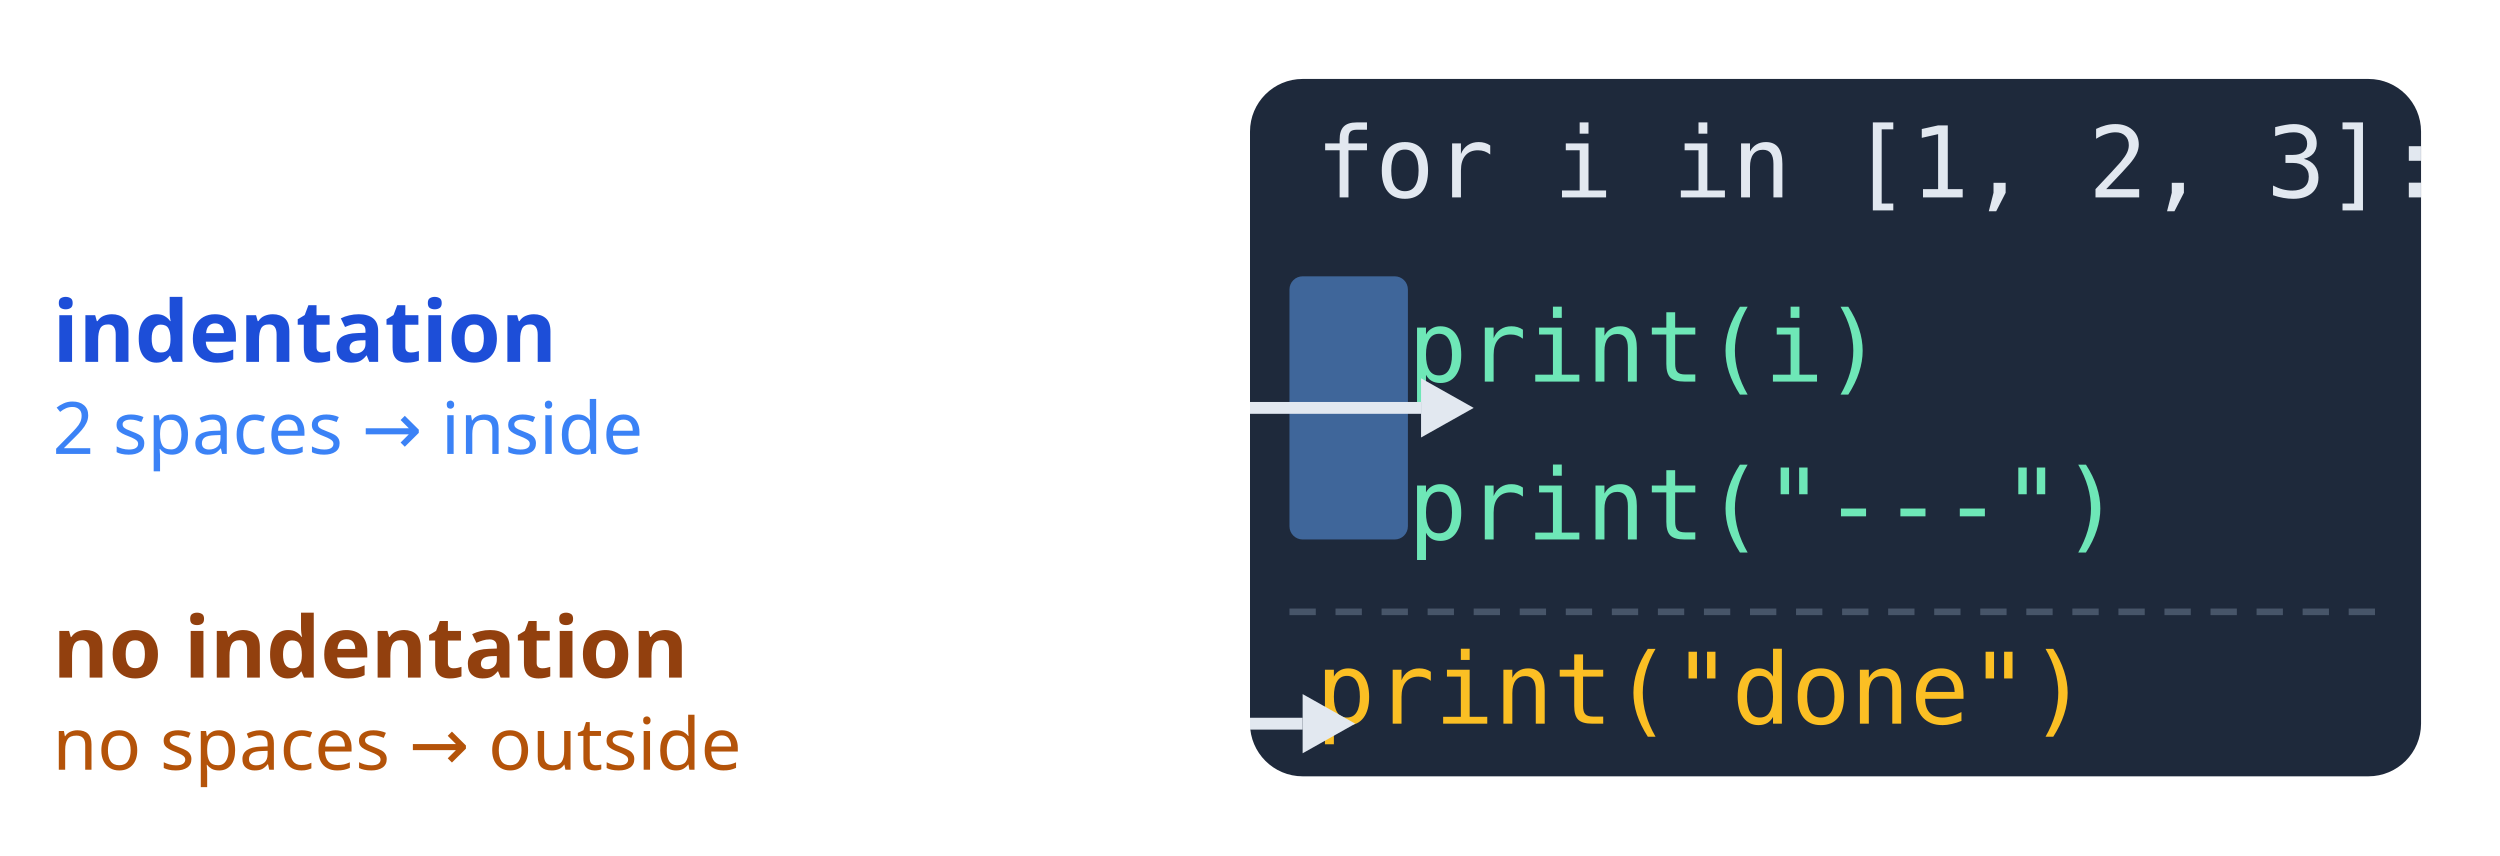
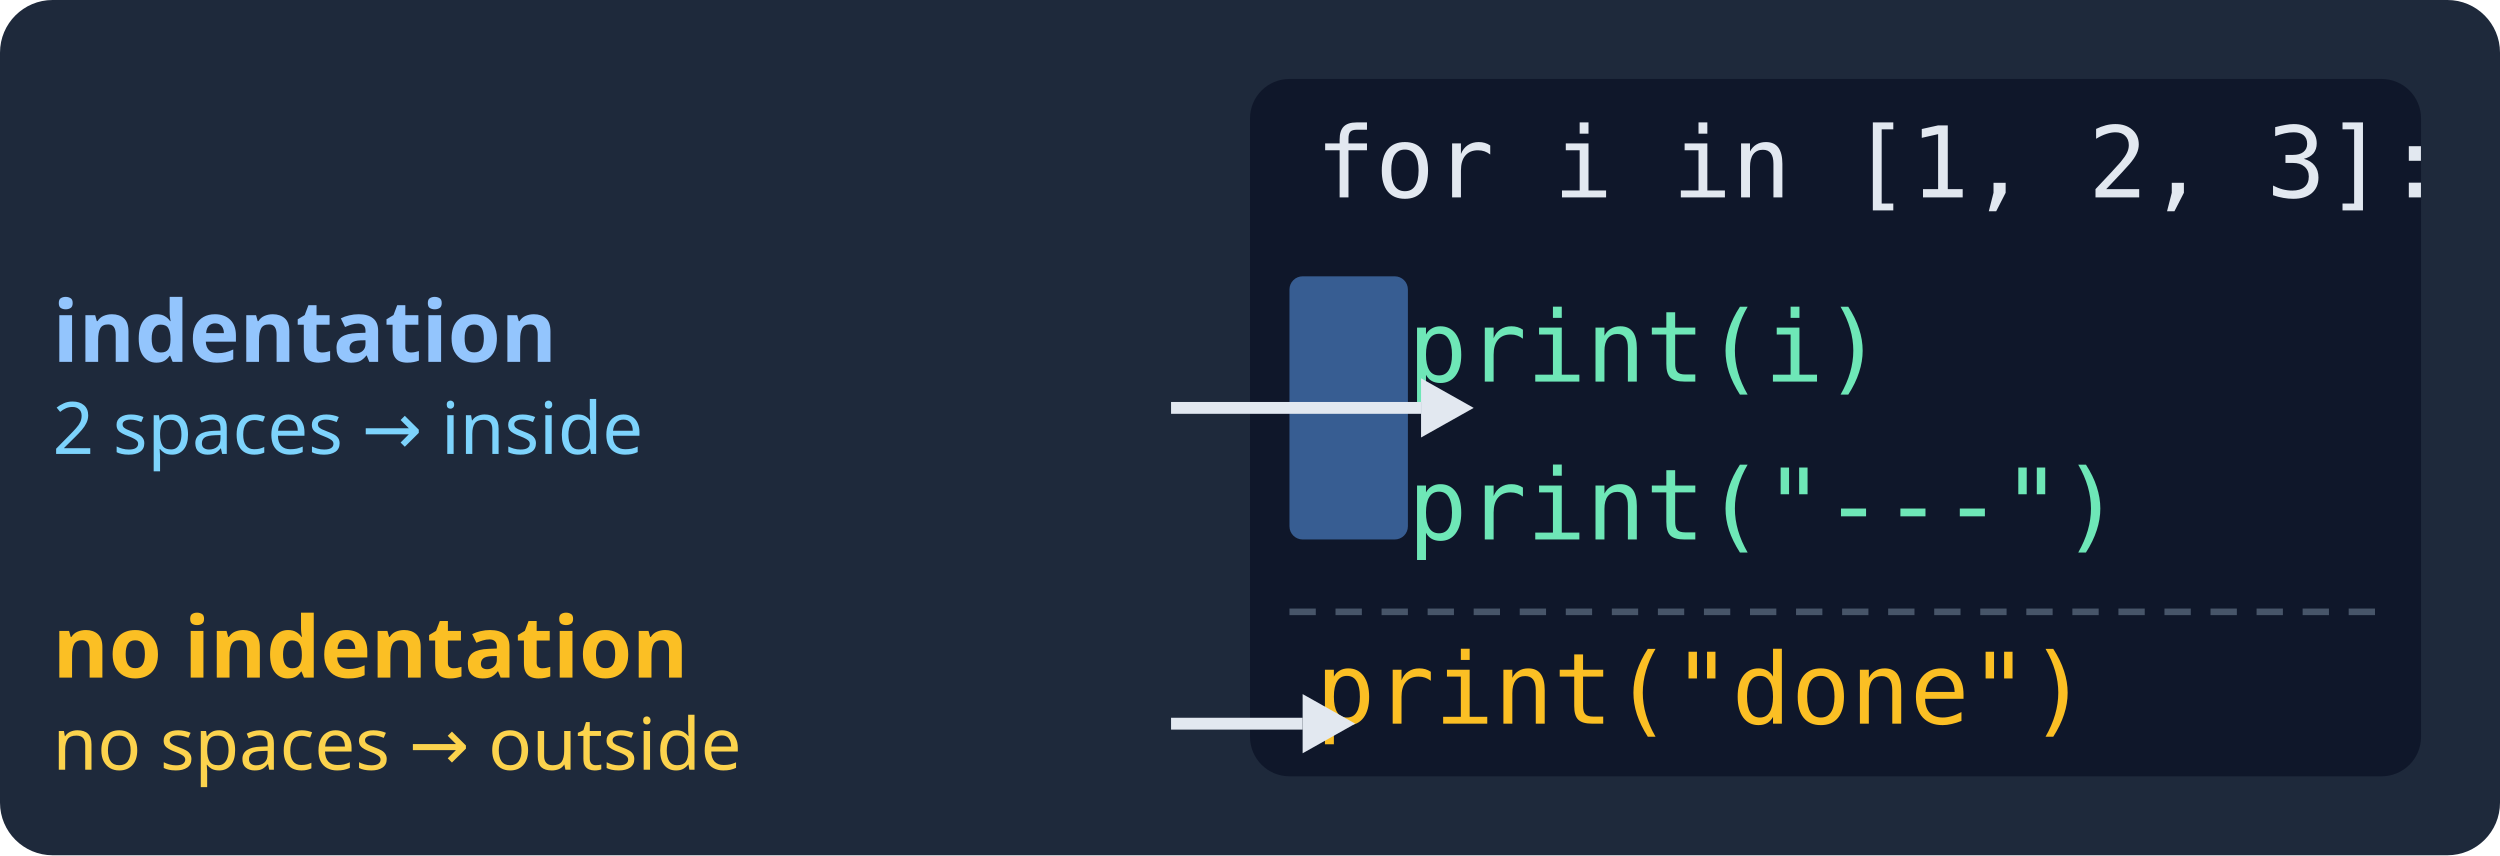
<svg xmlns="http://www.w3.org/2000/svg" viewBox="0 0 380 130">
-   <rect x="190" y="12" width="178" height="106" rx="8" fill="#1e293b" />
+   <rect x="0" y="0" width="380" height="130" rx="8" fill="#1e293b" />
+   <rect x="190" y="12" width="178" height="106" rx="6" fill="#0f172a" />
  <rect x="196" y="42" width="18" height="40" rx="2" fill="rgba(96,165,250,0.5)" />
  <text font-family="monospace" font-size="15" x="200" y="30" fill="#e2e8f0">for i in [1, 2, 3]:</text>
  <text font-family="monospace" font-size="15" x="214" y="58" fill="#6ee7b7">print(i)</text>
  <text font-family="monospace" font-size="15" x="214" y="82" fill="#6ee7b7">print("---")</text>
  <text font-family="monospace" font-size="15" x="200" y="110" fill="#fbbf24">print("done")</text>
  <line x1="196" y1="93" x2="362" y2="93" stroke="#475569" stroke-width="1" stroke-dasharray="4,3" />
-   <text x="8" y="55" font-family="sans-serif" font-size="13" fill="#1d4ed8" font-weight="700">indentation</text>
-   <text x="8" y="69" font-family="sans-serif" font-size="11" fill="#3b82f6">2 spaces → inside</text>
-   <line x1="190" y1="62" x2="216" y2="62" stroke="#e2e8f0" stroke-width="1.8" />
+   <text x="8" y="55" font-family="sans-serif" font-size="13" fill="#93c5fd" font-weight="700">indentation</text>
+   <text x="8" y="69" font-family="sans-serif" font-size="11" fill="#7dd3fc">2 spaces → inside</text>
+   <line x1="178" y1="62" x2="216" y2="62" stroke="#e2e8f0" stroke-width="1.8" />
  <polygon points="224,62 216,57.5 216,66.5" fill="#e2e8f0" />
-   <text x="8" y="103" font-family="sans-serif" font-size="13" fill="#92400e" font-weight="700">no indentation</text>
-   <text x="8" y="117" font-family="sans-serif" font-size="11" fill="#b45309">no spaces → outside</text>
-   <line x1="190" y1="110" x2="198" y2="110" stroke="#e2e8f0" stroke-width="1.8" />
+   <text x="8" y="103" font-family="sans-serif" font-size="13" fill="#fbbf24" font-weight="700">no indentation</text>
+   <text x="8" y="117" font-family="sans-serif" font-size="11" fill="#fcd34d">no spaces → outside</text>
+   <line x1="178" y1="110" x2="198" y2="110" stroke="#e2e8f0" stroke-width="1.8" />
  <polygon points="206,110 198,105.5 198,114.5" fill="#e2e8f0" />
</svg>
